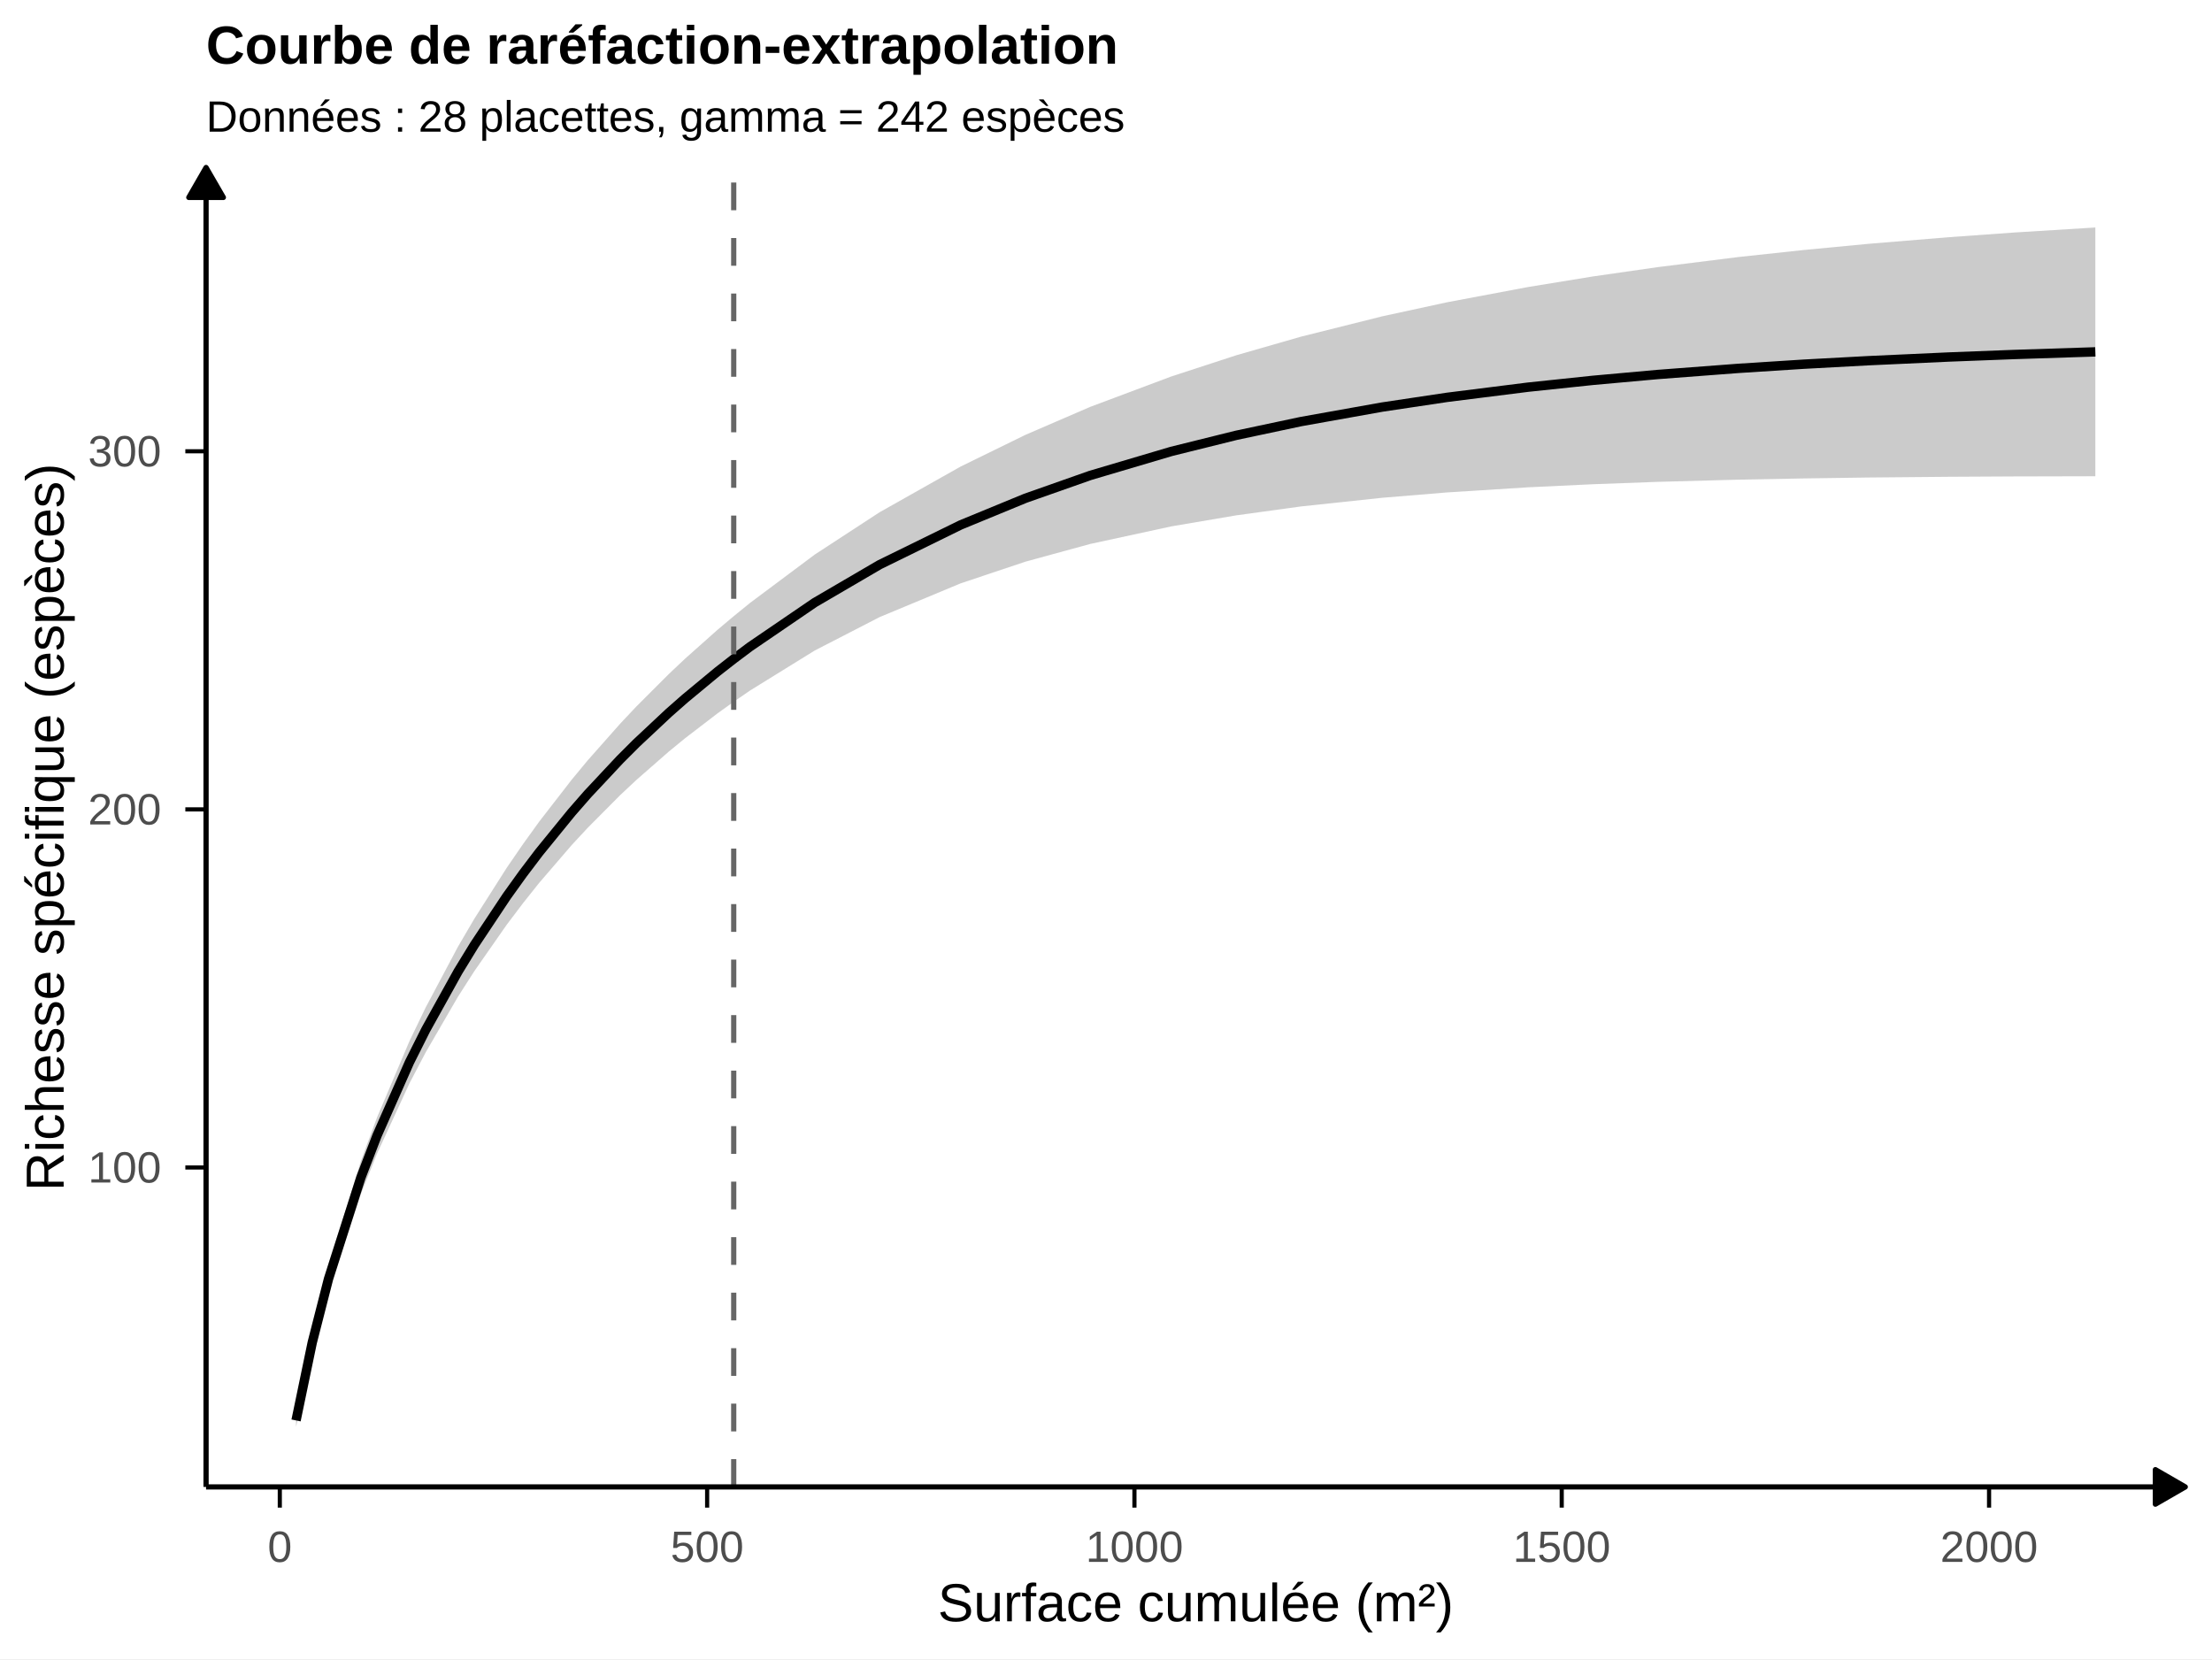
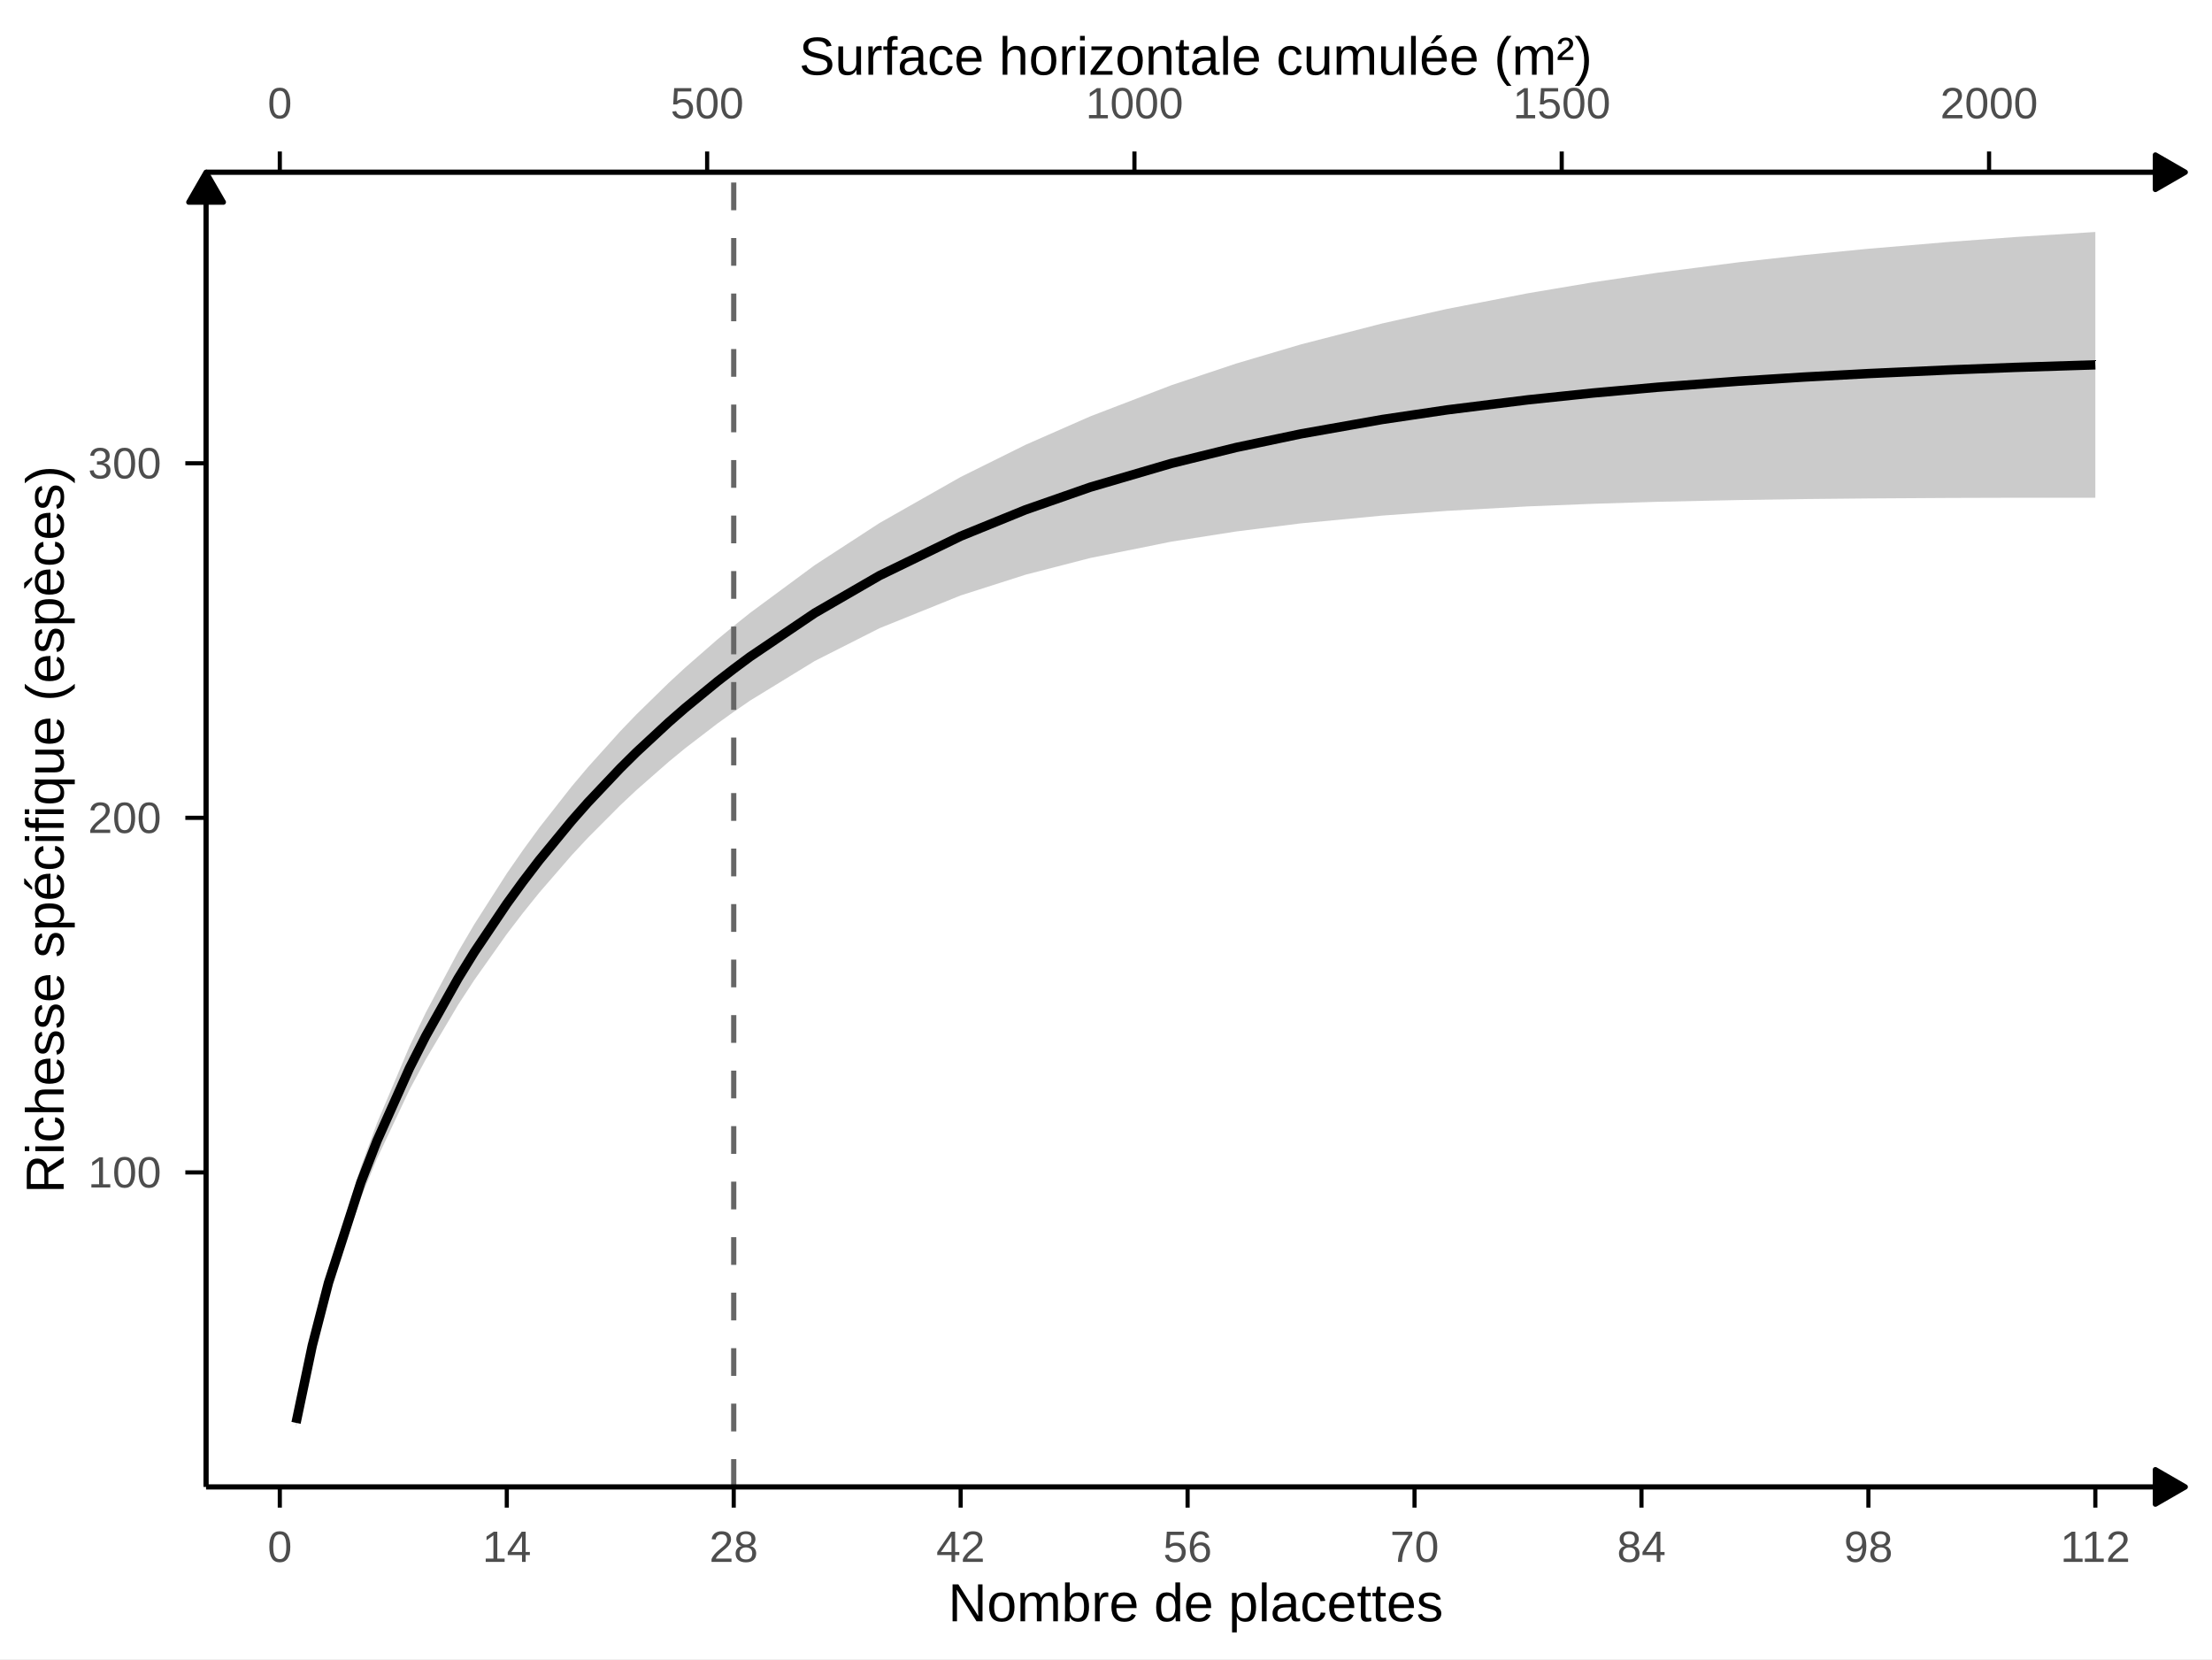
<svg xmlns="http://www.w3.org/2000/svg" width="453.54pt" height="340.16pt" viewBox="0 0 453.54 340.16">
  <g class="svglite">
    <defs>
      <style type="text/css">
    .svglite line, .svglite polyline, .svglite polygon, .svglite path, .svglite rect, .svglite circle {
      fill: none;
      stroke: #000000;
      stroke-linecap: round;
      stroke-linejoin: round;
      stroke-miterlimit: 10.00;
    }
    .svglite text {
      white-space: pre;
    }
    .svglite g.glyphgroup path {
      fill: inherit;
      stroke: none;
    }
  </style>
    </defs>
    <rect width="100%" height="100%" style="stroke: none; fill: #FFFFFF;" />
    <defs>
      <clipPath id="cpMC4wMHw0NTMuNTR8MC4wMHwzNDAuMTY=">
        <rect x="0.00" y="0.00" width="453.54" height="340.16" />
      </clipPath>
    </defs>
    <g clip-path="url(#cpMC4wMHw0NTMuNTR8MC4wMHwzNDAuMTY=)">
-       <rect x="0" y="-0" width="453.54" height="340.16" style="stroke-width: 1.07; stroke: none; fill: #FFFFFF;" />
+       <rect x="0" y="0.00" width="453.54" height="340.16" style="stroke-width: 1.07; stroke: none; fill: #FFFFFF;" />
    </g>
    <defs>
-       <clipPath id="cpNDIuMjV8NDQ4LjA2fDM0LjM0fDMwNC44NQ==">
-         <rect x="42.25" y="34.34" width="405.81" height="270.50" />
+       <clipPath id="cpNDIuMjV8NDQ4LjA2fDM1LjMxfDMwNC44NQ==">
+         <rect x="42.25" y="35.31" width="405.81" height="269.54" />
      </clipPath>
    </defs>
-     <g clip-path="url(#cpNDIuMjV8NDQ4LjA2fDM0LjM0fDMwNC44NQ==)">
-       <polygon points="60.70,289.89 64.02,273.16 67.35,259.62 73.99,238.06 77.32,229.07 83.96,213.44 87.29,206.53 93.93,194.04 97.26,188.36 103.91,177.90 107.23,173.07 110.55,168.46 117.20,159.88 120.52,155.87 127.17,148.36 130.49,144.83 137.14,138.18 140.46,135.05 147.11,129.13 150.44,126.33 153.76,123.63 167.05,113.70 180.35,105.02 196.97,95.65 210.26,89.15 223.55,83.41 240.17,77.18 253.47,72.84 266.76,69.02 283.38,64.86 296.67,61.98 313.29,58.85 326.59,56.68 339.88,54.77 356.50,52.69 369.79,51.26 383.09,49.99 399.71,48.62 413.00,47.67 429.62,46.64 429.62,97.64 413.00,97.68 399.71,97.75 383.09,97.90 369.79,98.09 356.50,98.34 339.88,98.79 326.59,99.28 313.29,99.91 296.67,100.96 283.38,102.06 266.76,103.83 253.47,105.66 240.17,107.92 223.55,111.52 210.26,115.15 196.97,119.60 180.35,126.52 167.05,133.37 153.76,141.59 150.44,143.88 147.11,146.26 140.46,151.36 137.14,154.08 130.49,159.90 127.17,163.01 120.52,169.70 117.20,173.28 110.55,181.01 107.23,185.18 103.91,189.57 97.26,199.10 93.93,204.30 87.29,215.74 83.96,222.09 77.32,236.49 73.99,244.81 67.35,264.82 64.02,277.33 60.70,292.55 " style="stroke-width: 0.00; stroke: none; stroke-linecap: butt; fill: #999999; fill-opacity: 0.50;" />
-       <polyline points="60.70,289.89 64.02,273.16 67.35,259.62 73.99,238.06 77.32,229.07 83.96,213.44 87.29,206.53 93.93,194.04 97.26,188.36 103.91,177.90 107.23,173.07 110.55,168.46 117.20,159.88 120.52,155.87 127.17,148.36 130.49,144.83 137.14,138.18 140.46,135.05 147.11,129.13 150.44,126.33 153.76,123.63 167.05,113.70 180.35,105.02 196.97,95.65 210.26,89.15 223.55,83.41 240.17,77.18 253.47,72.84 266.76,69.02 283.38,64.86 296.67,61.98 313.29,58.85 326.59,56.68 339.88,54.77 356.50,52.69 369.79,51.26 383.09,49.99 399.71,48.62 413.00,47.67 429.62,46.64 " style="stroke-width: 1.07; stroke: none; stroke-linecap: butt;" />
-       <polyline points="429.62,97.64 413.00,97.68 399.71,97.75 383.09,97.90 369.79,98.09 356.50,98.34 339.88,98.79 326.59,99.28 313.29,99.91 296.67,100.96 283.38,102.06 266.76,103.83 253.47,105.66 240.17,107.92 223.55,111.52 210.26,115.15 196.97,119.60 180.35,126.52 167.05,133.37 153.76,141.59 150.44,143.88 147.11,146.26 140.46,151.36 137.14,154.08 130.49,159.90 127.17,163.01 120.52,169.70 117.20,173.28 110.55,181.01 107.23,185.18 103.91,189.57 97.26,199.10 93.93,204.30 87.29,215.74 83.96,222.09 77.32,236.49 73.99,244.81 67.35,264.82 64.02,277.33 60.70,292.55 " style="stroke-width: 1.07; stroke: none; stroke-linecap: butt;" />
-       <polyline points="60.70,291.22 64.02,275.25 67.35,262.22 73.99,241.43 77.32,232.78 83.96,217.77 87.29,211.13 93.93,199.17 97.26,193.73 103.91,183.74 107.23,179.12 110.55,174.74 117.20,166.58 120.52,162.78 127.17,155.68 130.49,152.36 137.14,146.13 140.46,143.21 147.11,137.70 150.44,135.10 153.76,132.61 167.05,123.54 180.35,115.77 196.97,107.62 210.26,102.15 223.55,97.47 240.17,92.55 253.47,89.25 266.76,86.43 283.38,83.46 296.67,81.47 313.29,79.38 326.59,77.98 339.88,76.78 356.50,75.52 369.79,74.67 383.09,73.95 399.71,73.19 413.00,72.68 429.62,72.14 " style="stroke-width: 1.92; stroke-linecap: butt;" />
-       <line x1="150.44" y1="304.85" x2="150.44" y2="34.34" style="stroke-width: 1.07; stroke: #666666; stroke-dasharray: 5.69,5.69; stroke-linecap: butt;" />
+     <g clip-path="url(#cpNDIuMjV8NDQ4LjA2fDM1LjMxfDMwNC44NQ==)">
+       <polygon points="60.70,290.84 64.02,274.35 67.35,260.86 73.99,239.24 77.32,230.21 83.96,214.54 87.29,207.62 93.93,195.15 97.26,189.48 103.91,179.08 107.23,174.29 110.55,169.73 117.20,161.26 120.52,157.32 127.17,149.93 130.49,146.47 137.14,139.97 140.46,136.90 147.11,131.09 150.44,128.34 153.76,125.68 167.05,115.87 180.35,107.22 196.97,97.79 210.26,91.20 223.55,85.36 240.17,78.98 253.47,74.53 266.76,70.60 283.38,66.32 296.67,63.34 313.29,60.12 326.59,57.88 339.88,55.91 356.50,53.77 369.79,52.30 383.09,51.00 399.71,49.59 413.00,48.61 429.62,47.56 429.62,102.05 413.00,102.05 399.71,102.09 383.09,102.19 369.79,102.32 356.50,102.52 339.88,102.88 326.59,103.29 313.29,103.82 296.67,104.74 283.38,105.71 266.76,107.30 253.47,108.96 240.17,111.05 223.55,114.40 210.26,117.83 196.97,122.08 180.35,128.79 167.05,135.52 153.76,143.66 150.44,145.95 147.11,148.33 140.46,153.43 137.14,156.16 130.49,161.99 127.17,165.11 120.52,171.79 117.20,175.36 110.55,183.04 107.23,187.17 103.91,191.51 97.26,200.91 93.93,206.01 87.29,217.22 83.96,223.43 77.32,237.50 73.99,245.61 67.35,265.16 64.02,277.45 60.70,292.60 " style="stroke-width: 0.00; stroke: none; stroke-linecap: butt; fill: #999999; fill-opacity: 0.50;" />
+       <polyline points="60.70,290.84 64.02,274.35 67.35,260.86 73.99,239.24 77.32,230.21 83.96,214.54 87.29,207.62 93.93,195.15 97.26,189.48 103.91,179.08 107.23,174.29 110.55,169.73 117.20,161.26 120.52,157.32 127.17,149.93 130.49,146.47 137.14,139.97 140.46,136.90 147.11,131.09 150.44,128.34 153.76,125.68 167.05,115.87 180.35,107.22 196.97,97.79 210.26,91.20 223.55,85.36 240.17,78.98 253.47,74.53 266.76,70.60 283.38,66.32 296.67,63.34 313.29,60.12 326.59,57.88 339.88,55.91 356.50,53.77 369.79,52.30 383.09,51.00 399.71,49.59 413.00,48.61 429.62,47.56 " style="stroke-width: 1.07; stroke: none; stroke-linecap: butt;" />
+       <polyline points="429.62,102.05 413.00,102.05 399.71,102.09 383.09,102.19 369.79,102.32 356.50,102.52 339.88,102.88 326.59,103.29 313.29,103.82 296.67,104.74 283.38,105.71 266.76,107.30 253.47,108.96 240.17,111.05 223.55,114.40 210.26,117.83 196.97,122.08 180.35,128.79 167.05,135.52 153.76,143.66 150.44,145.95 147.11,148.33 140.46,153.43 137.14,156.16 130.49,161.99 127.17,165.11 120.52,171.79 117.20,175.36 110.55,183.04 107.23,187.17 103.91,191.51 97.26,200.91 93.93,206.01 87.29,217.22 83.96,223.43 77.32,237.50 73.99,245.61 67.35,265.16 64.02,277.45 60.70,292.60 " style="stroke-width: 1.07; stroke: none; stroke-linecap: butt;" />
+       <polyline points="60.70,291.72 64.02,275.90 67.35,263.01 73.99,242.42 77.32,233.85 83.96,218.99 87.29,212.42 93.93,200.58 97.26,195.19 103.91,185.30 107.23,180.73 110.55,176.39 117.20,168.31 120.52,164.55 127.17,157.52 130.49,154.23 137.14,148.06 140.46,145.17 147.11,139.71 150.44,137.14 153.76,134.67 167.05,125.69 180.35,118.00 196.97,109.93 210.26,104.52 223.55,99.88 240.17,95.01 253.47,91.74 266.76,88.95 283.38,86.01 296.67,84.04 313.29,81.97 326.59,80.58 339.88,79.39 356.50,78.15 369.79,77.31 383.09,76.59 399.71,75.84 413.00,75.33 429.62,74.80 " style="stroke-width: 1.92; stroke-linecap: butt;" />
+       <line x1="150.44" y1="304.85" x2="150.44" y2="35.31" style="stroke-width: 1.07; stroke: #666666; stroke-dasharray: 5.69,5.69; stroke-linecap: butt;" />
    </g>
    <g clip-path="url(#cpMC4wMHw0NTMuNTR8MC4wMHwzNDAuMTY=)">
-       <polyline points="42.25,304.85 42.25,34.34 " style="stroke-width: 1.07; stroke-linecap: butt;" />
-       <polygon points="45.80,40.48 42.25,34.34 38.71,40.48 " style="stroke-width: 1.07; stroke-linecap: butt; fill: #000000;" />
-       <text x="33.07" y="242.45" text-anchor="end" style="font-size: 9.00px;fill: #4D4D4D; font-family: &quot;Liberation Sans&quot;;" textLength="15.00px" lengthAdjust="spacingAndGlyphs">100</text>
-       <text x="33.07" y="169.03" text-anchor="end" style="font-size: 9.00px;fill: #4D4D4D; font-family: &quot;Liberation Sans&quot;;" textLength="15.00px" lengthAdjust="spacingAndGlyphs">200</text>
-       <text x="33.07" y="95.62" text-anchor="end" style="font-size: 9.00px;fill: #4D4D4D; font-family: &quot;Liberation Sans&quot;;" textLength="15.00px" lengthAdjust="spacingAndGlyphs">300</text>
-       <polyline points="38.00,239.36 42.25,239.36 " style="stroke-width: 0.85; stroke-linecap: butt;" />
-       <polyline points="38.00,165.94 42.25,165.94 " style="stroke-width: 0.85; stroke-linecap: butt;" />
-       <polyline points="38.00,92.52 42.25,92.52 " style="stroke-width: 0.85; stroke-linecap: butt;" />
+       <polyline points="42.25,35.31 448.06,35.31 " style="stroke-width: 1.07; stroke-linecap: butt;" />
+       <polygon points="441.93,38.85 448.06,35.31 441.93,31.77 " style="stroke-width: 1.07; stroke-linecap: butt; fill: #000000;" />
+       <polyline points="57.37,31.06 57.37,35.31 " style="stroke-width: 0.85; stroke-linecap: butt;" />
+       <polyline points="144.99,31.06 144.99,35.31 " style="stroke-width: 0.85; stroke-linecap: butt;" />
+       <polyline points="232.60,31.06 232.60,35.31 " style="stroke-width: 0.85; stroke-linecap: butt;" />
+       <polyline points="320.21,31.06 320.21,35.31 " style="stroke-width: 0.85; stroke-linecap: butt;" />
+       <polyline points="407.83,31.06 407.83,35.31 " style="stroke-width: 0.85; stroke-linecap: butt;" />
+       <text x="57.37" y="24.26" text-anchor="middle" style="font-size: 9.00px;fill: #4D4D4D; font-family: &quot;Liberation Sans&quot;;" textLength="5.00px" lengthAdjust="spacingAndGlyphs">0</text>
+       <text x="144.99" y="24.26" text-anchor="middle" style="font-size: 9.00px;fill: #4D4D4D; font-family: &quot;Liberation Sans&quot;;" textLength="15.00px" lengthAdjust="spacingAndGlyphs">500</text>
+       <text x="232.60" y="24.26" text-anchor="middle" style="font-size: 9.00px;fill: #4D4D4D; font-family: &quot;Liberation Sans&quot;;" textLength="20.00px" lengthAdjust="spacingAndGlyphs">1000</text>
+       <text x="320.21" y="24.26" text-anchor="middle" style="font-size: 9.00px;fill: #4D4D4D; font-family: &quot;Liberation Sans&quot;;" textLength="20.00px" lengthAdjust="spacingAndGlyphs">1500</text>
+       <text x="407.83" y="24.26" text-anchor="middle" style="font-size: 9.00px;fill: #4D4D4D; font-family: &quot;Liberation Sans&quot;;" textLength="20.00px" lengthAdjust="spacingAndGlyphs">2000</text>
+       <polyline points="42.25,304.85 42.25,35.31 " style="stroke-width: 1.07; stroke-linecap: butt;" />
+       <polygon points="45.80,41.45 42.25,35.31 38.71,41.45 " style="stroke-width: 1.07; stroke-linecap: butt; fill: #000000;" />
+       <text x="33.07" y="243.46" text-anchor="end" style="font-size: 9.00px;fill: #4D4D4D; font-family: &quot;Liberation Sans&quot;;" textLength="15.00px" lengthAdjust="spacingAndGlyphs">100</text>
+       <text x="33.07" y="170.77" text-anchor="end" style="font-size: 9.00px;fill: #4D4D4D; font-family: &quot;Liberation Sans&quot;;" textLength="15.00px" lengthAdjust="spacingAndGlyphs">200</text>
+       <text x="33.07" y="98.08" text-anchor="end" style="font-size: 9.00px;fill: #4D4D4D; font-family: &quot;Liberation Sans&quot;;" textLength="15.00px" lengthAdjust="spacingAndGlyphs">300</text>
+       <polyline points="38.00,240.37 42.25,240.37 " style="stroke-width: 0.85; stroke-linecap: butt;" />
+       <polyline points="38.00,167.67 42.25,167.67 " style="stroke-width: 0.85; stroke-linecap: butt;" />
+       <polyline points="38.00,94.98 42.25,94.98 " style="stroke-width: 0.85; stroke-linecap: butt;" />
      <polyline points="42.25,304.85 448.06,304.85 " style="stroke-width: 1.07; stroke-linecap: butt;" />
      <polygon points="441.93,308.39 448.06,304.85 441.93,301.31 " style="stroke-width: 1.07; stroke-linecap: butt; fill: #000000;" />
      <polyline points="57.37,309.10 57.37,304.85 " style="stroke-width: 0.85; stroke-linecap: butt;" />
-       <polyline points="144.99,309.10 144.99,304.85 " style="stroke-width: 0.85; stroke-linecap: butt;" />
-       <polyline points="232.60,309.10 232.60,304.85 " style="stroke-width: 0.85; stroke-linecap: butt;" />
-       <polyline points="320.21,309.10 320.21,304.85 " style="stroke-width: 0.85; stroke-linecap: butt;" />
-       <polyline points="407.83,309.10 407.83,304.85 " style="stroke-width: 0.85; stroke-linecap: butt;" />
+       <polyline points="103.91,309.10 103.91,304.85 " style="stroke-width: 0.85; stroke-linecap: butt;" />
+       <polyline points="150.44,309.10 150.44,304.85 " style="stroke-width: 0.85; stroke-linecap: butt;" />
+       <polyline points="196.97,309.10 196.97,304.85 " style="stroke-width: 0.85; stroke-linecap: butt;" />
+       <polyline points="243.50,309.10 243.50,304.85 " style="stroke-width: 0.85; stroke-linecap: butt;" />
+       <polyline points="290.03,309.10 290.03,304.85 " style="stroke-width: 0.85; stroke-linecap: butt;" />
+       <polyline points="336.56,309.10 336.56,304.85 " style="stroke-width: 0.85; stroke-linecap: butt;" />
+       <polyline points="383.09,309.10 383.09,304.85 " style="stroke-width: 0.85; stroke-linecap: butt;" />
+       <polyline points="429.62,309.10 429.62,304.85 " style="stroke-width: 0.85; stroke-linecap: butt;" />
      <text x="57.37" y="320.22" text-anchor="middle" style="font-size: 9.00px;fill: #4D4D4D; font-family: &quot;Liberation Sans&quot;;" textLength="5.00px" lengthAdjust="spacingAndGlyphs">0</text>
-       <text x="144.99" y="320.22" text-anchor="middle" style="font-size: 9.00px;fill: #4D4D4D; font-family: &quot;Liberation Sans&quot;;" textLength="15.00px" lengthAdjust="spacingAndGlyphs">500</text>
-       <text x="232.60" y="320.22" text-anchor="middle" style="font-size: 9.00px;fill: #4D4D4D; font-family: &quot;Liberation Sans&quot;;" textLength="20.00px" lengthAdjust="spacingAndGlyphs">1000</text>
-       <text x="320.21" y="320.22" text-anchor="middle" style="font-size: 9.00px;fill: #4D4D4D; font-family: &quot;Liberation Sans&quot;;" textLength="20.00px" lengthAdjust="spacingAndGlyphs">1500</text>
-       <text x="407.83" y="320.22" text-anchor="middle" style="font-size: 9.00px;fill: #4D4D4D; font-family: &quot;Liberation Sans&quot;;" textLength="20.00px" lengthAdjust="spacingAndGlyphs">2000</text>
-       <text x="245.16" y="332.40" text-anchor="middle" style="font-size: 11.00px; font-family: &quot;Liberation Sans&quot;;" textLength="105.78px" lengthAdjust="spacingAndGlyphs">Surface cumulée (m²)</text>
-       <text transform="translate(13.05,169.60) rotate(-90)" text-anchor="middle" style="font-size: 11.00px; font-family: &quot;Liberation Sans&quot;;" textLength="149.25px" lengthAdjust="spacingAndGlyphs">Richesse spécifique (espèces)</text>
-       <text x="42.25" y="27.00" style="font-size: 9.00px; font-family: &quot;Liberation Sans&quot;;" textLength="188.25px" lengthAdjust="spacingAndGlyphs">Données : 28 placettes, gamma = 242 espèces</text>
-       <text x="42.25" y="13.05" style="font-size: 11.00px; font-weight: bold; font-family: &quot;Liberation Sans&quot;;" textLength="187.09px" lengthAdjust="spacingAndGlyphs">Courbe de raréfaction-extrapolation</text>
+       <text x="103.91" y="320.22" text-anchor="middle" style="font-size: 9.00px;fill: #4D4D4D; font-family: &quot;Liberation Sans&quot;;" textLength="10.00px" lengthAdjust="spacingAndGlyphs">14</text>
+       <text x="150.44" y="320.22" text-anchor="middle" style="font-size: 9.00px;fill: #4D4D4D; font-family: &quot;Liberation Sans&quot;;" textLength="10.00px" lengthAdjust="spacingAndGlyphs">28</text>
+       <text x="196.97" y="320.22" text-anchor="middle" style="font-size: 9.00px;fill: #4D4D4D; font-family: &quot;Liberation Sans&quot;;" textLength="10.00px" lengthAdjust="spacingAndGlyphs">42</text>
+       <text x="243.50" y="320.22" text-anchor="middle" style="font-size: 9.00px;fill: #4D4D4D; font-family: &quot;Liberation Sans&quot;;" textLength="10.00px" lengthAdjust="spacingAndGlyphs">56</text>
+       <text x="290.03" y="320.22" text-anchor="middle" style="font-size: 9.00px;fill: #4D4D4D; font-family: &quot;Liberation Sans&quot;;" textLength="10.00px" lengthAdjust="spacingAndGlyphs">70</text>
+       <text x="336.56" y="320.22" text-anchor="middle" style="font-size: 9.00px;fill: #4D4D4D; font-family: &quot;Liberation Sans&quot;;" textLength="10.00px" lengthAdjust="spacingAndGlyphs">84</text>
+       <text x="383.09" y="320.22" text-anchor="middle" style="font-size: 9.00px;fill: #4D4D4D; font-family: &quot;Liberation Sans&quot;;" textLength="10.00px" lengthAdjust="spacingAndGlyphs">98</text>
+       <text x="429.62" y="320.22" text-anchor="middle" style="font-size: 9.00px;fill: #4D4D4D; font-family: &quot;Liberation Sans&quot;;" textLength="14.33px" lengthAdjust="spacingAndGlyphs">112</text>
+       <text x="245.16" y="15.33" text-anchor="middle" style="font-size: 11.00px; font-family: &quot;Liberation Sans&quot;;" textLength="162.69px" lengthAdjust="spacingAndGlyphs">Surface horizontale cumulée (m²)</text>
+       <text x="245.16" y="332.40" text-anchor="middle" style="font-size: 11.00px; font-family: &quot;Liberation Sans&quot;;" textLength="101.56px" lengthAdjust="spacingAndGlyphs">Nombre de placettes</text>
+       <text transform="translate(13.05,170.08) rotate(-90)" text-anchor="middle" style="font-size: 11.00px; font-family: &quot;Liberation Sans&quot;;" textLength="149.25px" lengthAdjust="spacingAndGlyphs">Richesse spécifique (espèces)</text>
    </g>
  </g>
</svg>
